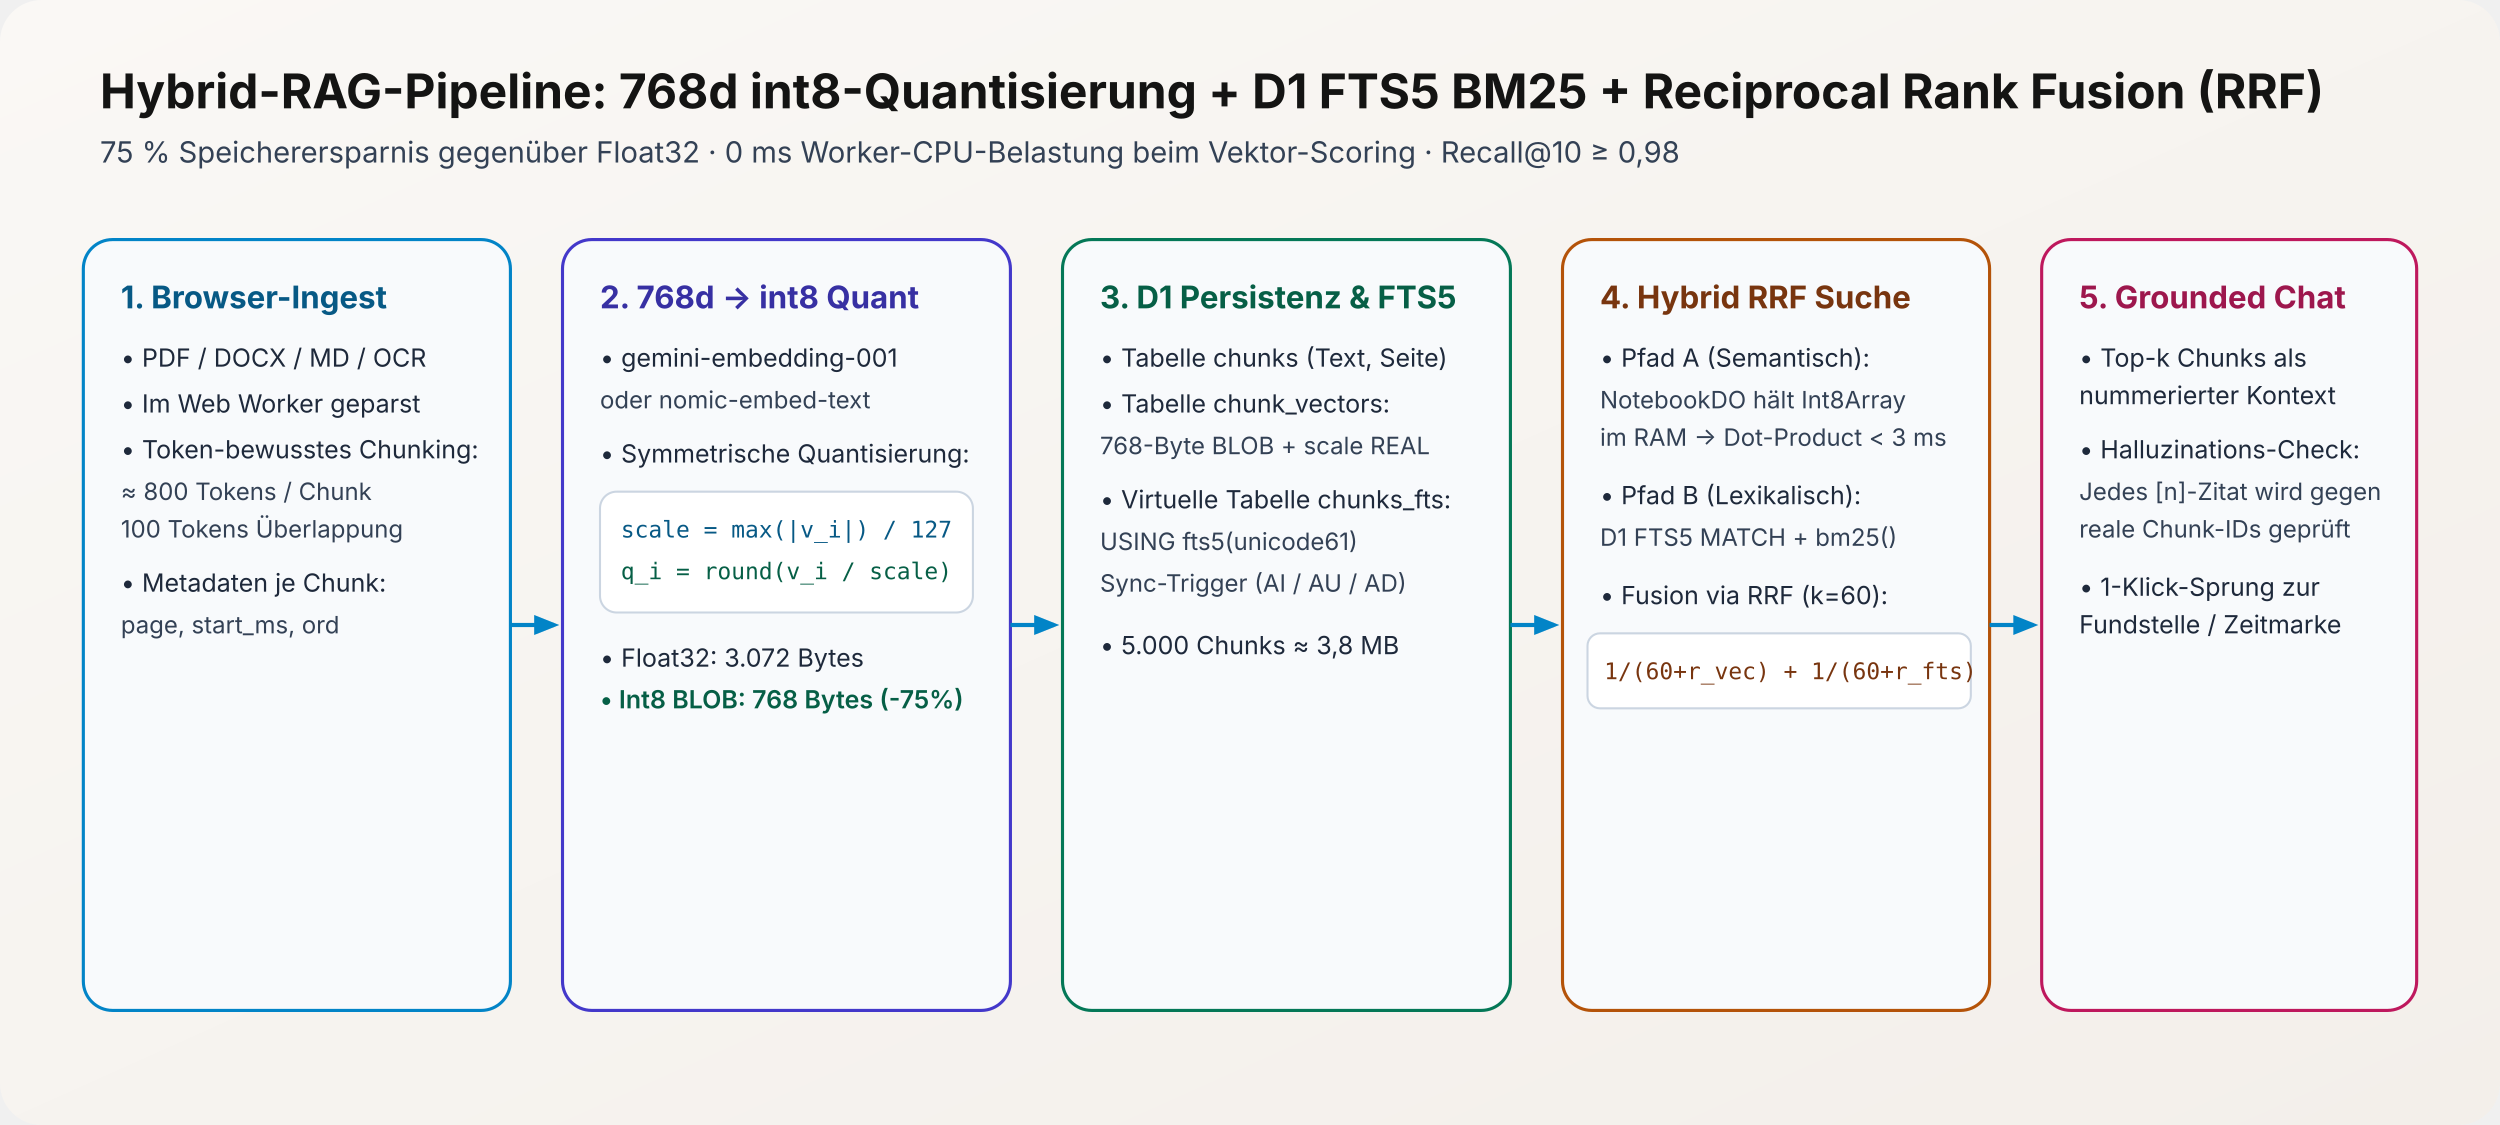
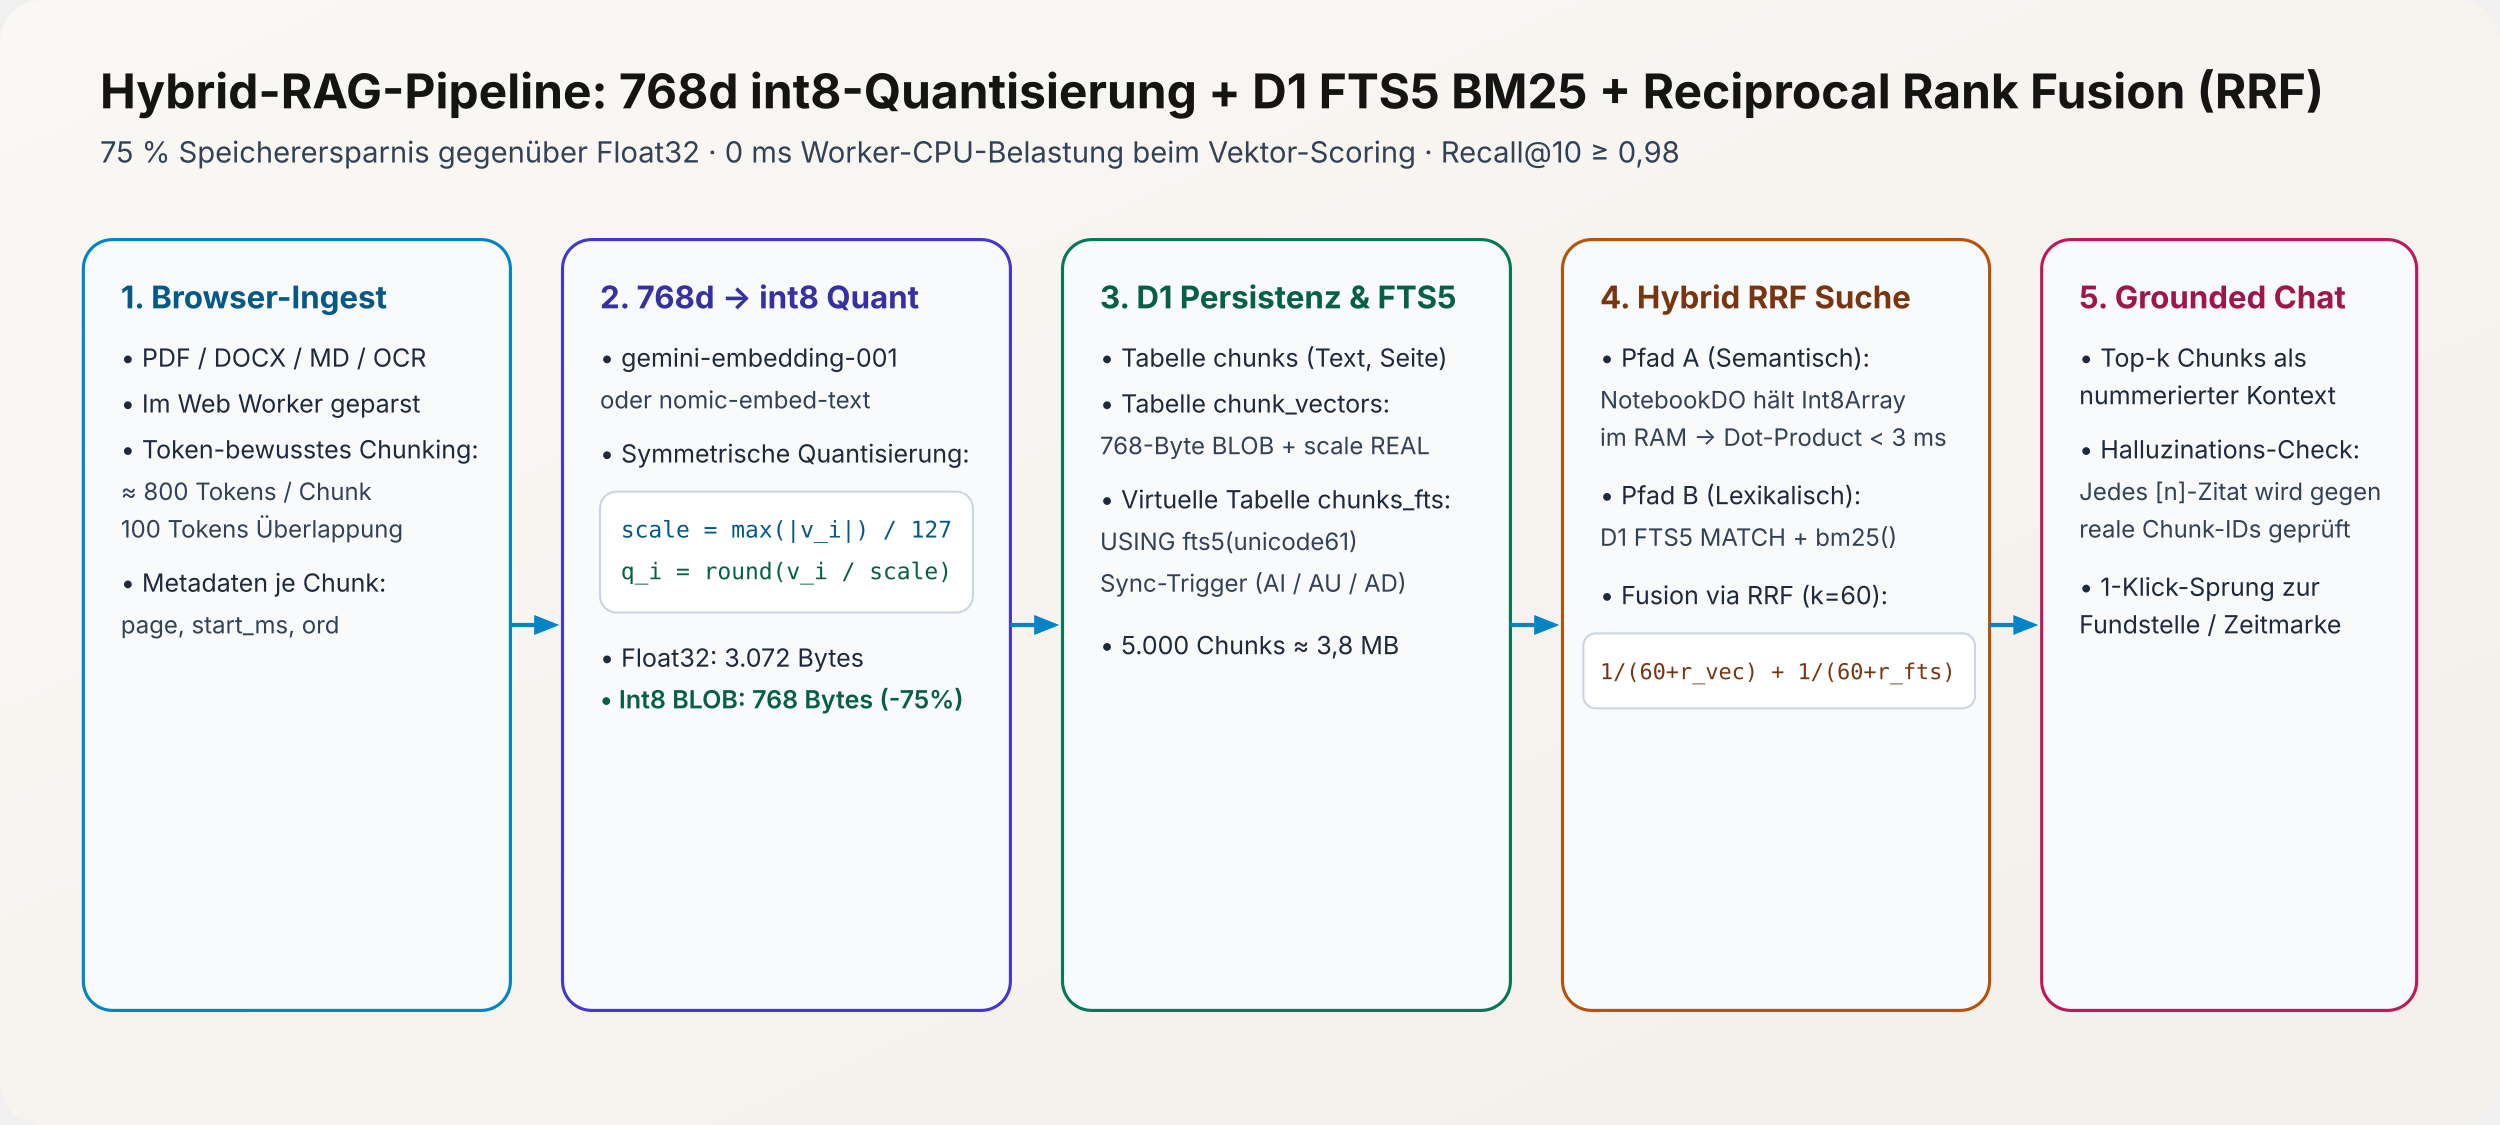
<svg xmlns="http://www.w3.org/2000/svg" viewBox="0 0 1200 540" width="1200" height="540" role="img" aria-labelledby="rag-title rag-desc">
  <style>
    :root {
      color-scheme: light dark;
      --bg-primary: #FAF8F5;
      --bg-card: #FFFFFF;
      --text-primary: #141413;
      --text-secondary: #3D3935;
      --border-subtle: #334155;
    }
    @media (prefers-color-scheme: dark) {
      :root {
        --bg-primary: #FAF8F5;
        --bg-card: #F8FAFC;
        --text-primary: #141413;
        --text-secondary: #475569;
        --border-subtle: #CBD5E1;
      }
    }
  </style>
  <defs>
    <linearGradient id="ragBg" x1="0%" y1="0%" x2="100%" y2="100%">
      <stop offset="0%" stop-color="#FAF8F5" />
      <stop offset="100%" stop-color="#F3EFEA" />
    </linearGradient>
    <marker id="ragArrow" viewBox="0 0 10 10" refX="8" refY="5" markerWidth="6" markerHeight="6" orient="auto">
      <path d="M 0 1 L 10 5 L 0 9 z" fill="#0284C7" />
    </marker>
  </defs>
  <rect width="1200" height="540" rx="20" fill="url(#ragBg)" />
  <text x="48" y="52" fill="#141413" font-family="Inter, 'Segoe UI', system-ui, -apple-system, Roboto, Helvetica, Arial, sans-serif" font-size="23" font-weight="700">Hybrid-RAG-Pipeline: 768d int8-Quantisierung + D1 FTS5 BM25 + Reciprocal Rank Fusion (RRF)</text>
  <text x="48" y="78" fill="#334155" font-family="Inter, 'Segoe UI', system-ui, -apple-system, Roboto, Helvetica, Arial, sans-serif" font-size="14">75 % Speicherersparnis gegenüber Float32 · 0 ms Worker-CPU-Belastung beim Vektor-Scoring · Recall@10 ≥ 0,98</text>
  <rect x="40" y="115" width="205" height="370" rx="14" fill="#F8FAFC" stroke="#0284C7" stroke-width="1.5" />
  <text x="58" y="148" fill="#075985" font-family="Inter, 'Segoe UI', system-ui, -apple-system, Roboto, Helvetica, Arial, sans-serif" font-size="15" font-weight="700">1. Browser-Ingest</text>
  <text x="58" y="176" fill="#1E293B" font-family="Inter, 'Segoe UI', system-ui, -apple-system, Roboto, Helvetica, Arial, sans-serif" font-size="12">• PDF / DOCX / MD / OCR</text>
  <text x="58" y="198" fill="#1E293B" font-family="Inter, 'Segoe UI', system-ui, -apple-system, Roboto, Helvetica, Arial, sans-serif" font-size="12">• Im Web Worker geparst</text>
  <text x="58" y="220" fill="#1E293B" font-family="Inter, 'Segoe UI', system-ui, -apple-system, Roboto, Helvetica, Arial, sans-serif" font-size="12">• Token-bewusstes Chunking:</text>
  <text x="58" y="240" fill="#334155" font-family="Inter, 'Segoe UI', system-ui, -apple-system, Roboto, Helvetica, Arial, sans-serif" font-size="11.5">  ≈ 800 Tokens / Chunk</text>
  <text x="58" y="258" fill="#334155" font-family="Inter, 'Segoe UI', system-ui, -apple-system, Roboto, Helvetica, Arial, sans-serif" font-size="11.5">  100 Tokens Überlappung</text>
  <text x="58" y="284" fill="#1E293B" font-family="Inter, 'Segoe UI', system-ui, -apple-system, Roboto, Helvetica, Arial, sans-serif" font-size="12">• Metadaten je Chunk:</text>
  <text x="58" y="304" fill="#334155" font-family="Inter, 'Segoe UI', system-ui, -apple-system, Roboto, Helvetica, Arial, sans-serif" font-size="11.5">  page, start_ms, ord</text>
  <rect x="270" y="115" width="215" height="370" rx="14" fill="#F8FAFC" stroke="#4338CA" stroke-width="1.5" />
  <text x="288" y="148" fill="#3730A3" font-family="Inter, 'Segoe UI', system-ui, -apple-system, Roboto, Helvetica, Arial, sans-serif" font-size="15" font-weight="700">2. 768d → int8 Quant</text>
  <text x="288" y="176" fill="#1E293B" font-family="Inter, 'Segoe UI', system-ui, -apple-system, Roboto, Helvetica, Arial, sans-serif" font-size="12">• gemini-embedding-001</text>
  <text x="288" y="196" fill="#334155" font-family="Inter, 'Segoe UI', system-ui, -apple-system, Roboto, Helvetica, Arial, sans-serif" font-size="11.5">  oder nomic-embed-text</text>
  <text x="288" y="222" fill="#1E293B" font-family="Inter, 'Segoe UI', system-ui, -apple-system, Roboto, Helvetica, Arial, sans-serif" font-size="12">• Symmetrische Quantisierung:</text>
  <rect x="288" y="236" width="179" height="58" rx="8" fill="#FFFFFF" stroke="#CBD5E1" />
  <text x="298" y="258" fill="#075985" font-family="'JetBrains Mono', ui-monospace, Consolas, Menlo, monospace" font-size="11">scale = max(|v_i|) / 127</text>
  <text x="298" y="278" fill="#065F46" font-family="'JetBrains Mono', ui-monospace, Consolas, Menlo, monospace" font-size="11">q_i = round(v_i / scale)</text>
  <text x="288" y="320" fill="#1E293B" font-family="Inter, 'Segoe UI', system-ui, -apple-system, Roboto, Helvetica, Arial, sans-serif" font-size="12">• Float32: 3.072 Bytes</text>
  <text x="288" y="340" fill="#065F46" font-family="Inter, 'Segoe UI', system-ui, -apple-system, Roboto, Helvetica, Arial, sans-serif" font-size="12" font-weight="600">• Int8 BLOB: 768 Bytes (-75%)</text>
  <rect x="510" y="115" width="215" height="370" rx="14" fill="#F8FAFC" stroke="#047857" stroke-width="1.5" />
  <text x="528" y="148" fill="#065F46" font-family="Inter, 'Segoe UI', system-ui, -apple-system, Roboto, Helvetica, Arial, sans-serif" font-size="15" font-weight="700">3. D1 Persistenz &amp; FTS5</text>
  <text x="528" y="176" fill="#1E293B" font-family="Inter, 'Segoe UI', system-ui, -apple-system, Roboto, Helvetica, Arial, sans-serif" font-size="12">• Tabelle chunks (Text, Seite)</text>
  <text x="528" y="198" fill="#1E293B" font-family="Inter, 'Segoe UI', system-ui, -apple-system, Roboto, Helvetica, Arial, sans-serif" font-size="12">• Tabelle chunk_vectors:</text>
  <text x="528" y="218" fill="#334155" font-family="Inter, 'Segoe UI', system-ui, -apple-system, Roboto, Helvetica, Arial, sans-serif" font-size="11.5">  768-Byte BLOB + scale REAL</text>
  <text x="528" y="244" fill="#1E293B" font-family="Inter, 'Segoe UI', system-ui, -apple-system, Roboto, Helvetica, Arial, sans-serif" font-size="12">• Virtuelle Tabelle chunks_fts:</text>
  <text x="528" y="264" fill="#334155" font-family="Inter, 'Segoe UI', system-ui, -apple-system, Roboto, Helvetica, Arial, sans-serif" font-size="11.5">  USING fts5(unicode61)</text>
  <text x="528" y="284" fill="#334155" font-family="Inter, 'Segoe UI', system-ui, -apple-system, Roboto, Helvetica, Arial, sans-serif" font-size="11.5">  Sync-Trigger (AI / AU / AD)</text>
  <text x="528" y="314" fill="#1E293B" font-family="Inter, 'Segoe UI', system-ui, -apple-system, Roboto, Helvetica, Arial, sans-serif" font-size="12">• 5.000 Chunks ≈ 3,8 MB</text>
  <rect x="750" y="115" width="205" height="370" rx="14" fill="#F8FAFC" stroke="#B45309" stroke-width="1.5" />
  <text x="768" y="148" fill="#78350F" font-family="Inter, 'Segoe UI', system-ui, -apple-system, Roboto, Helvetica, Arial, sans-serif" font-size="15" font-weight="700">4. Hybrid RRF Suche</text>
  <text x="768" y="176" fill="#1E293B" font-family="Inter, 'Segoe UI', system-ui, -apple-system, Roboto, Helvetica, Arial, sans-serif" font-size="12">• Pfad A (Semantisch):</text>
  <text x="768" y="196" fill="#334155" font-family="Inter, 'Segoe UI', system-ui, -apple-system, Roboto, Helvetica, Arial, sans-serif" font-size="11.5">  NotebookDO hält Int8Array</text>
  <text x="768" y="214" fill="#334155" font-family="Inter, 'Segoe UI', system-ui, -apple-system, Roboto, Helvetica, Arial, sans-serif" font-size="11.5">  im RAM → Dot-Product &lt; 3 ms</text>
  <text x="768" y="242" fill="#1E293B" font-family="Inter, 'Segoe UI', system-ui, -apple-system, Roboto, Helvetica, Arial, sans-serif" font-size="12">• Pfad B (Lexikalisch):</text>
  <text x="768" y="262" fill="#334155" font-family="Inter, 'Segoe UI', system-ui, -apple-system, Roboto, Helvetica, Arial, sans-serif" font-size="11.5">  D1 FTS5 MATCH + bm25()</text>
  <text x="768" y="290" fill="#1E293B" font-family="Inter, 'Segoe UI', system-ui, -apple-system, Roboto, Helvetica, Arial, sans-serif" font-size="12">• Fusion via RRF (k=60):</text>
-   <rect x="762" y="304" width="184" height="36" rx="6" fill="#FFFFFF" stroke="#CBD5E1" />
-   <text x="770" y="326" fill="#78350F" font-family="'JetBrains Mono', ui-monospace, Consolas, Menlo, monospace" font-size="11">1/(60+r_vec) + 1/(60+r_fts)</text>
+   <rect x="760" y="304" width="188" height="36" rx="6" fill="#FFFFFF" stroke="#CBD5E1" />
+   <text x="768" y="326" fill="#78350F" font-family="'JetBrains Mono', ui-monospace, Consolas, Menlo, monospace" font-size="10.5">1/(60+r_vec) + 1/(60+r_fts)</text>
  <rect x="980" y="115" width="180" height="370" rx="14" fill="#F8FAFC" stroke="#BE185D" stroke-width="1.5" />
  <text x="998" y="148" fill="#9D174D" font-family="Inter, 'Segoe UI', system-ui, -apple-system, Roboto, Helvetica, Arial, sans-serif" font-size="15" font-weight="700">5. Grounded Chat</text>
  <text x="998" y="176" fill="#1E293B" font-family="Inter, 'Segoe UI', system-ui, -apple-system, Roboto, Helvetica, Arial, sans-serif" font-size="12">• Top-k Chunks als</text>
  <text x="998" y="194" fill="#1E293B" font-family="Inter, 'Segoe UI', system-ui, -apple-system, Roboto, Helvetica, Arial, sans-serif" font-size="12">  nummerierter Kontext</text>
  <text x="998" y="220" fill="#1E293B" font-family="Inter, 'Segoe UI', system-ui, -apple-system, Roboto, Helvetica, Arial, sans-serif" font-size="12">• Halluzinations-Check:</text>
  <text x="998" y="240" fill="#334155" font-family="Inter, 'Segoe UI', system-ui, -apple-system, Roboto, Helvetica, Arial, sans-serif" font-size="11.5">  Jedes [n]-Zitat wird gegen</text>
  <text x="998" y="258" fill="#334155" font-family="Inter, 'Segoe UI', system-ui, -apple-system, Roboto, Helvetica, Arial, sans-serif" font-size="11.5">  reale Chunk-IDs geprüft</text>
  <text x="998" y="286" fill="#1E293B" font-family="Inter, 'Segoe UI', system-ui, -apple-system, Roboto, Helvetica, Arial, sans-serif" font-size="12">• 1-Klick-Sprung zur</text>
  <text x="998" y="304" fill="#1E293B" font-family="Inter, 'Segoe UI', system-ui, -apple-system, Roboto, Helvetica, Arial, sans-serif" font-size="12">  Fundstelle / Zeitmarke</text>
  <line x1="245" y1="300" x2="266" y2="300" stroke="#0284C7" stroke-width="2" marker-end="url(#ragArrow)" />
  <line x1="485" y1="300" x2="506" y2="300" stroke="#0284C7" stroke-width="2" marker-end="url(#ragArrow)" />
  <line x1="725" y1="300" x2="746" y2="300" stroke="#0284C7" stroke-width="2" marker-end="url(#ragArrow)" />
  <line x1="955" y1="300" x2="976" y2="300" stroke="#0284C7" stroke-width="2" marker-end="url(#ragArrow)" />
</svg>
